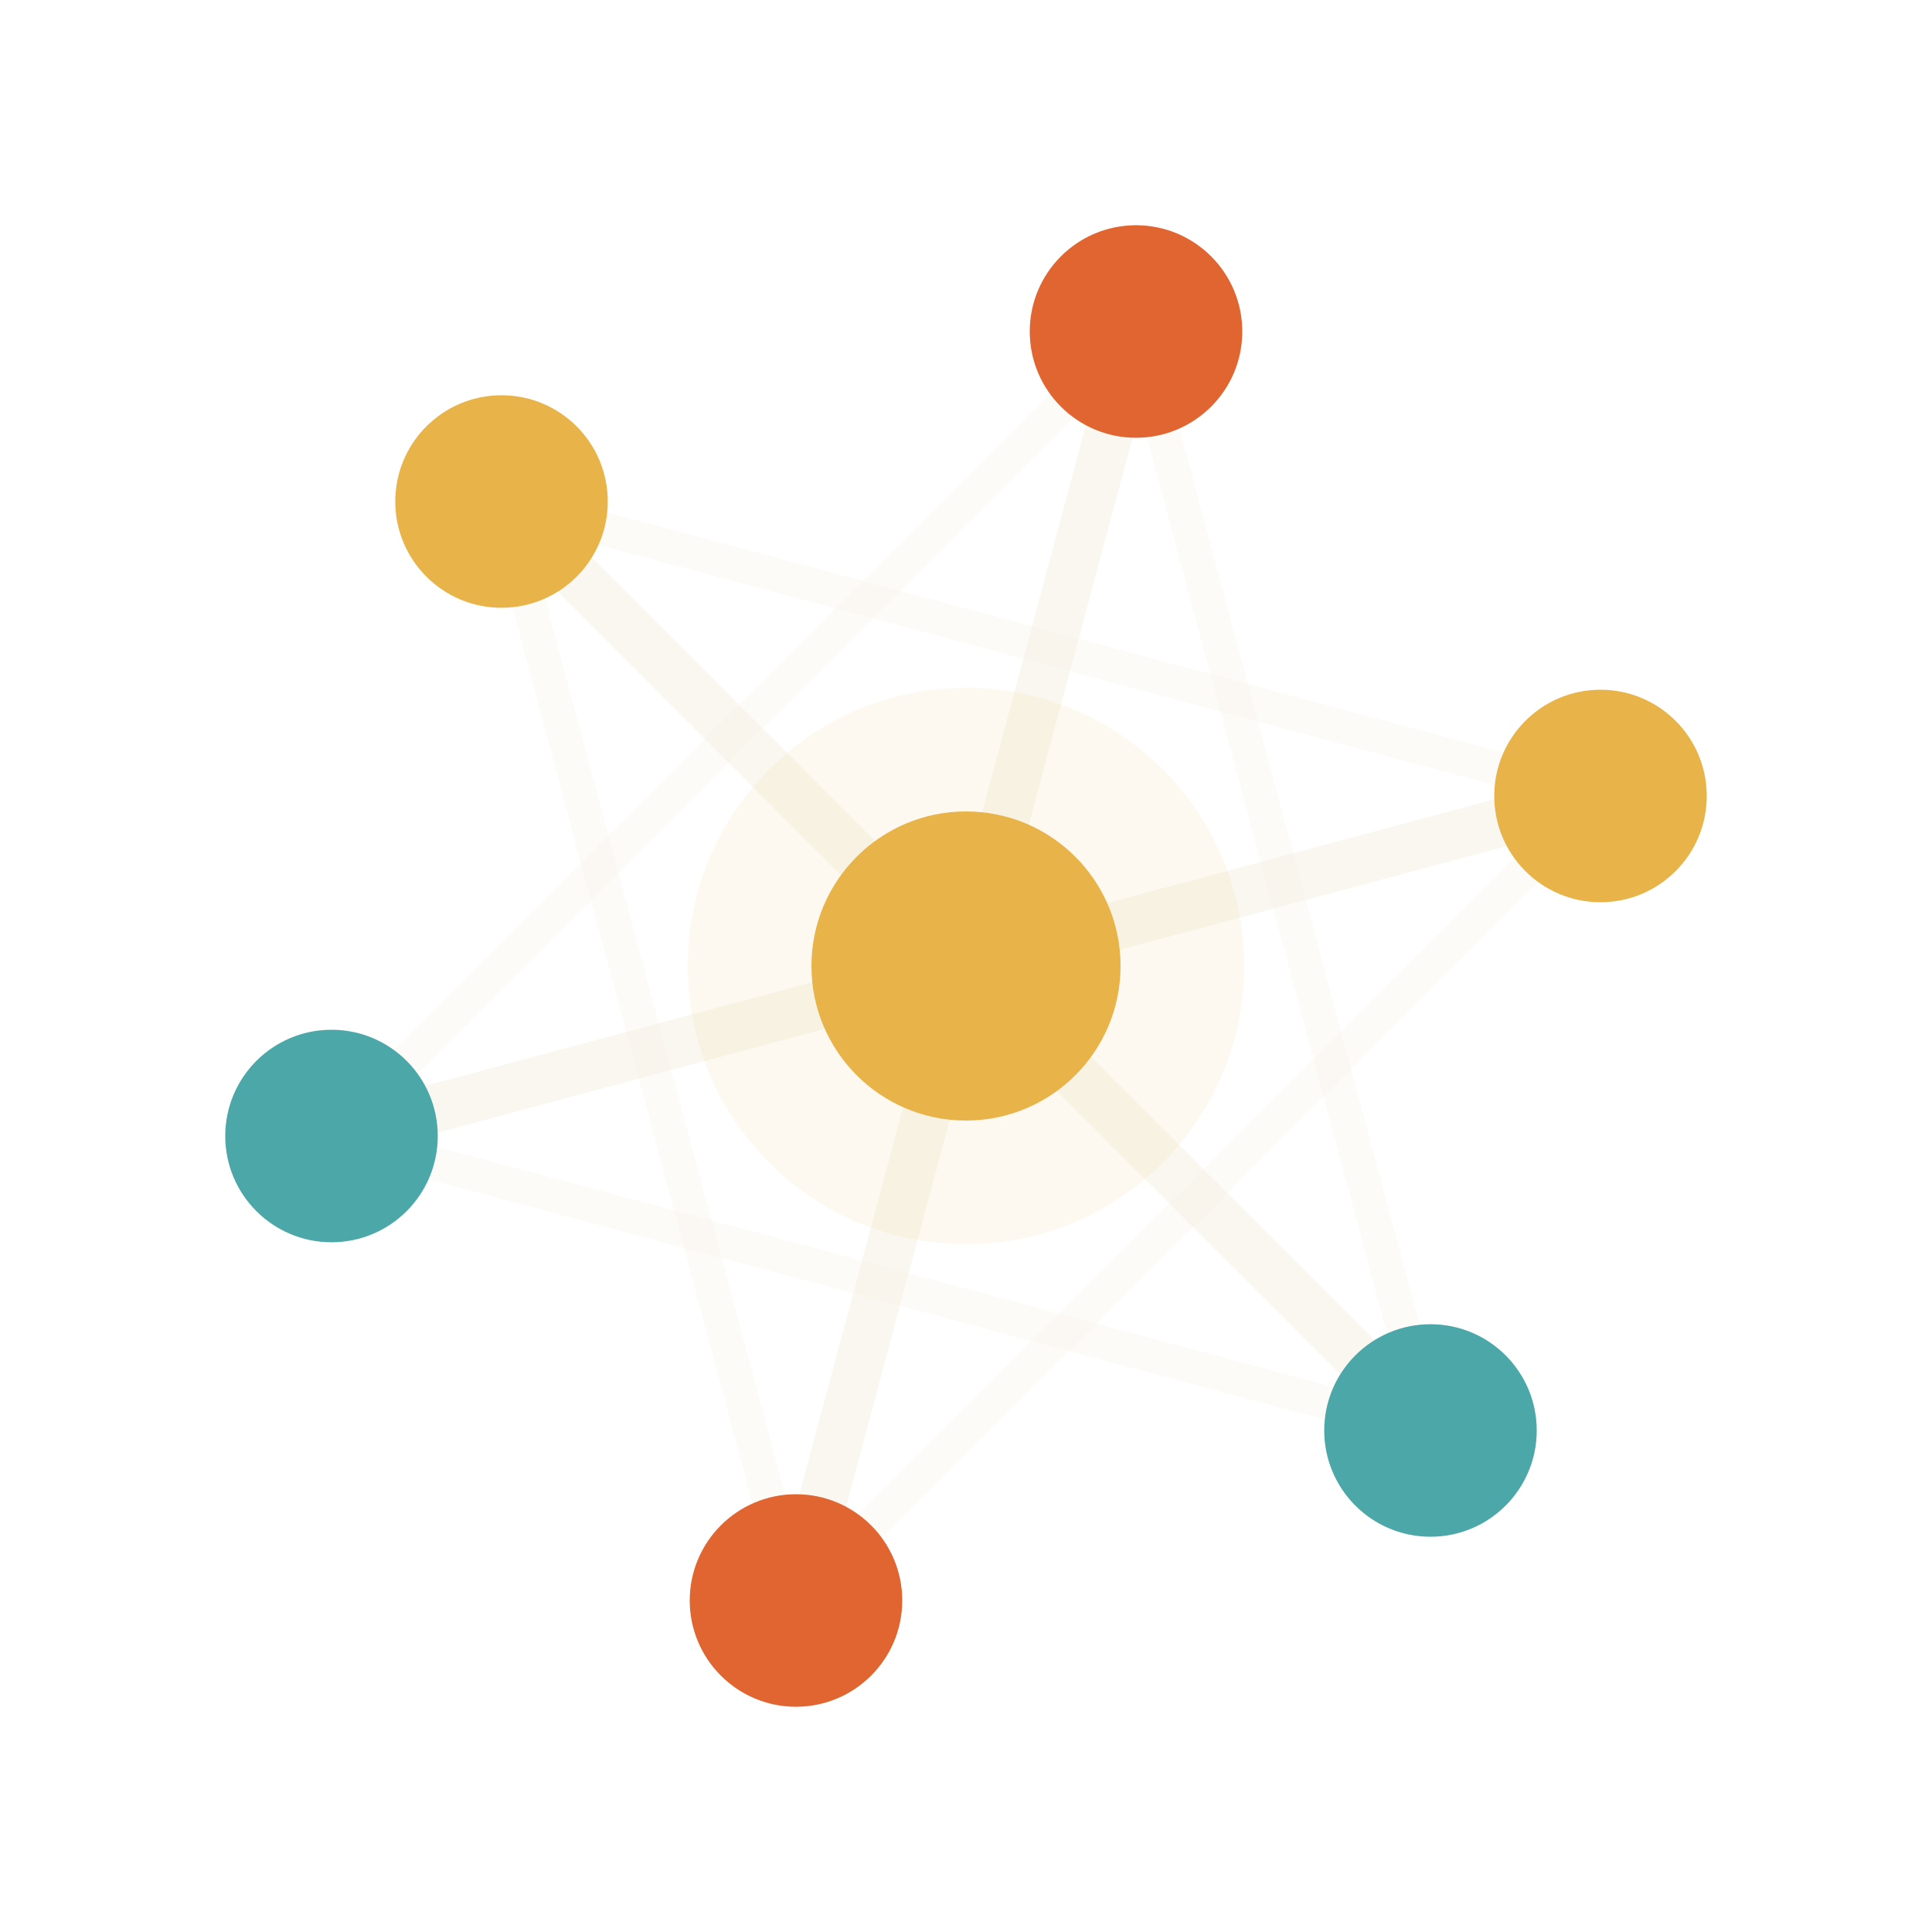
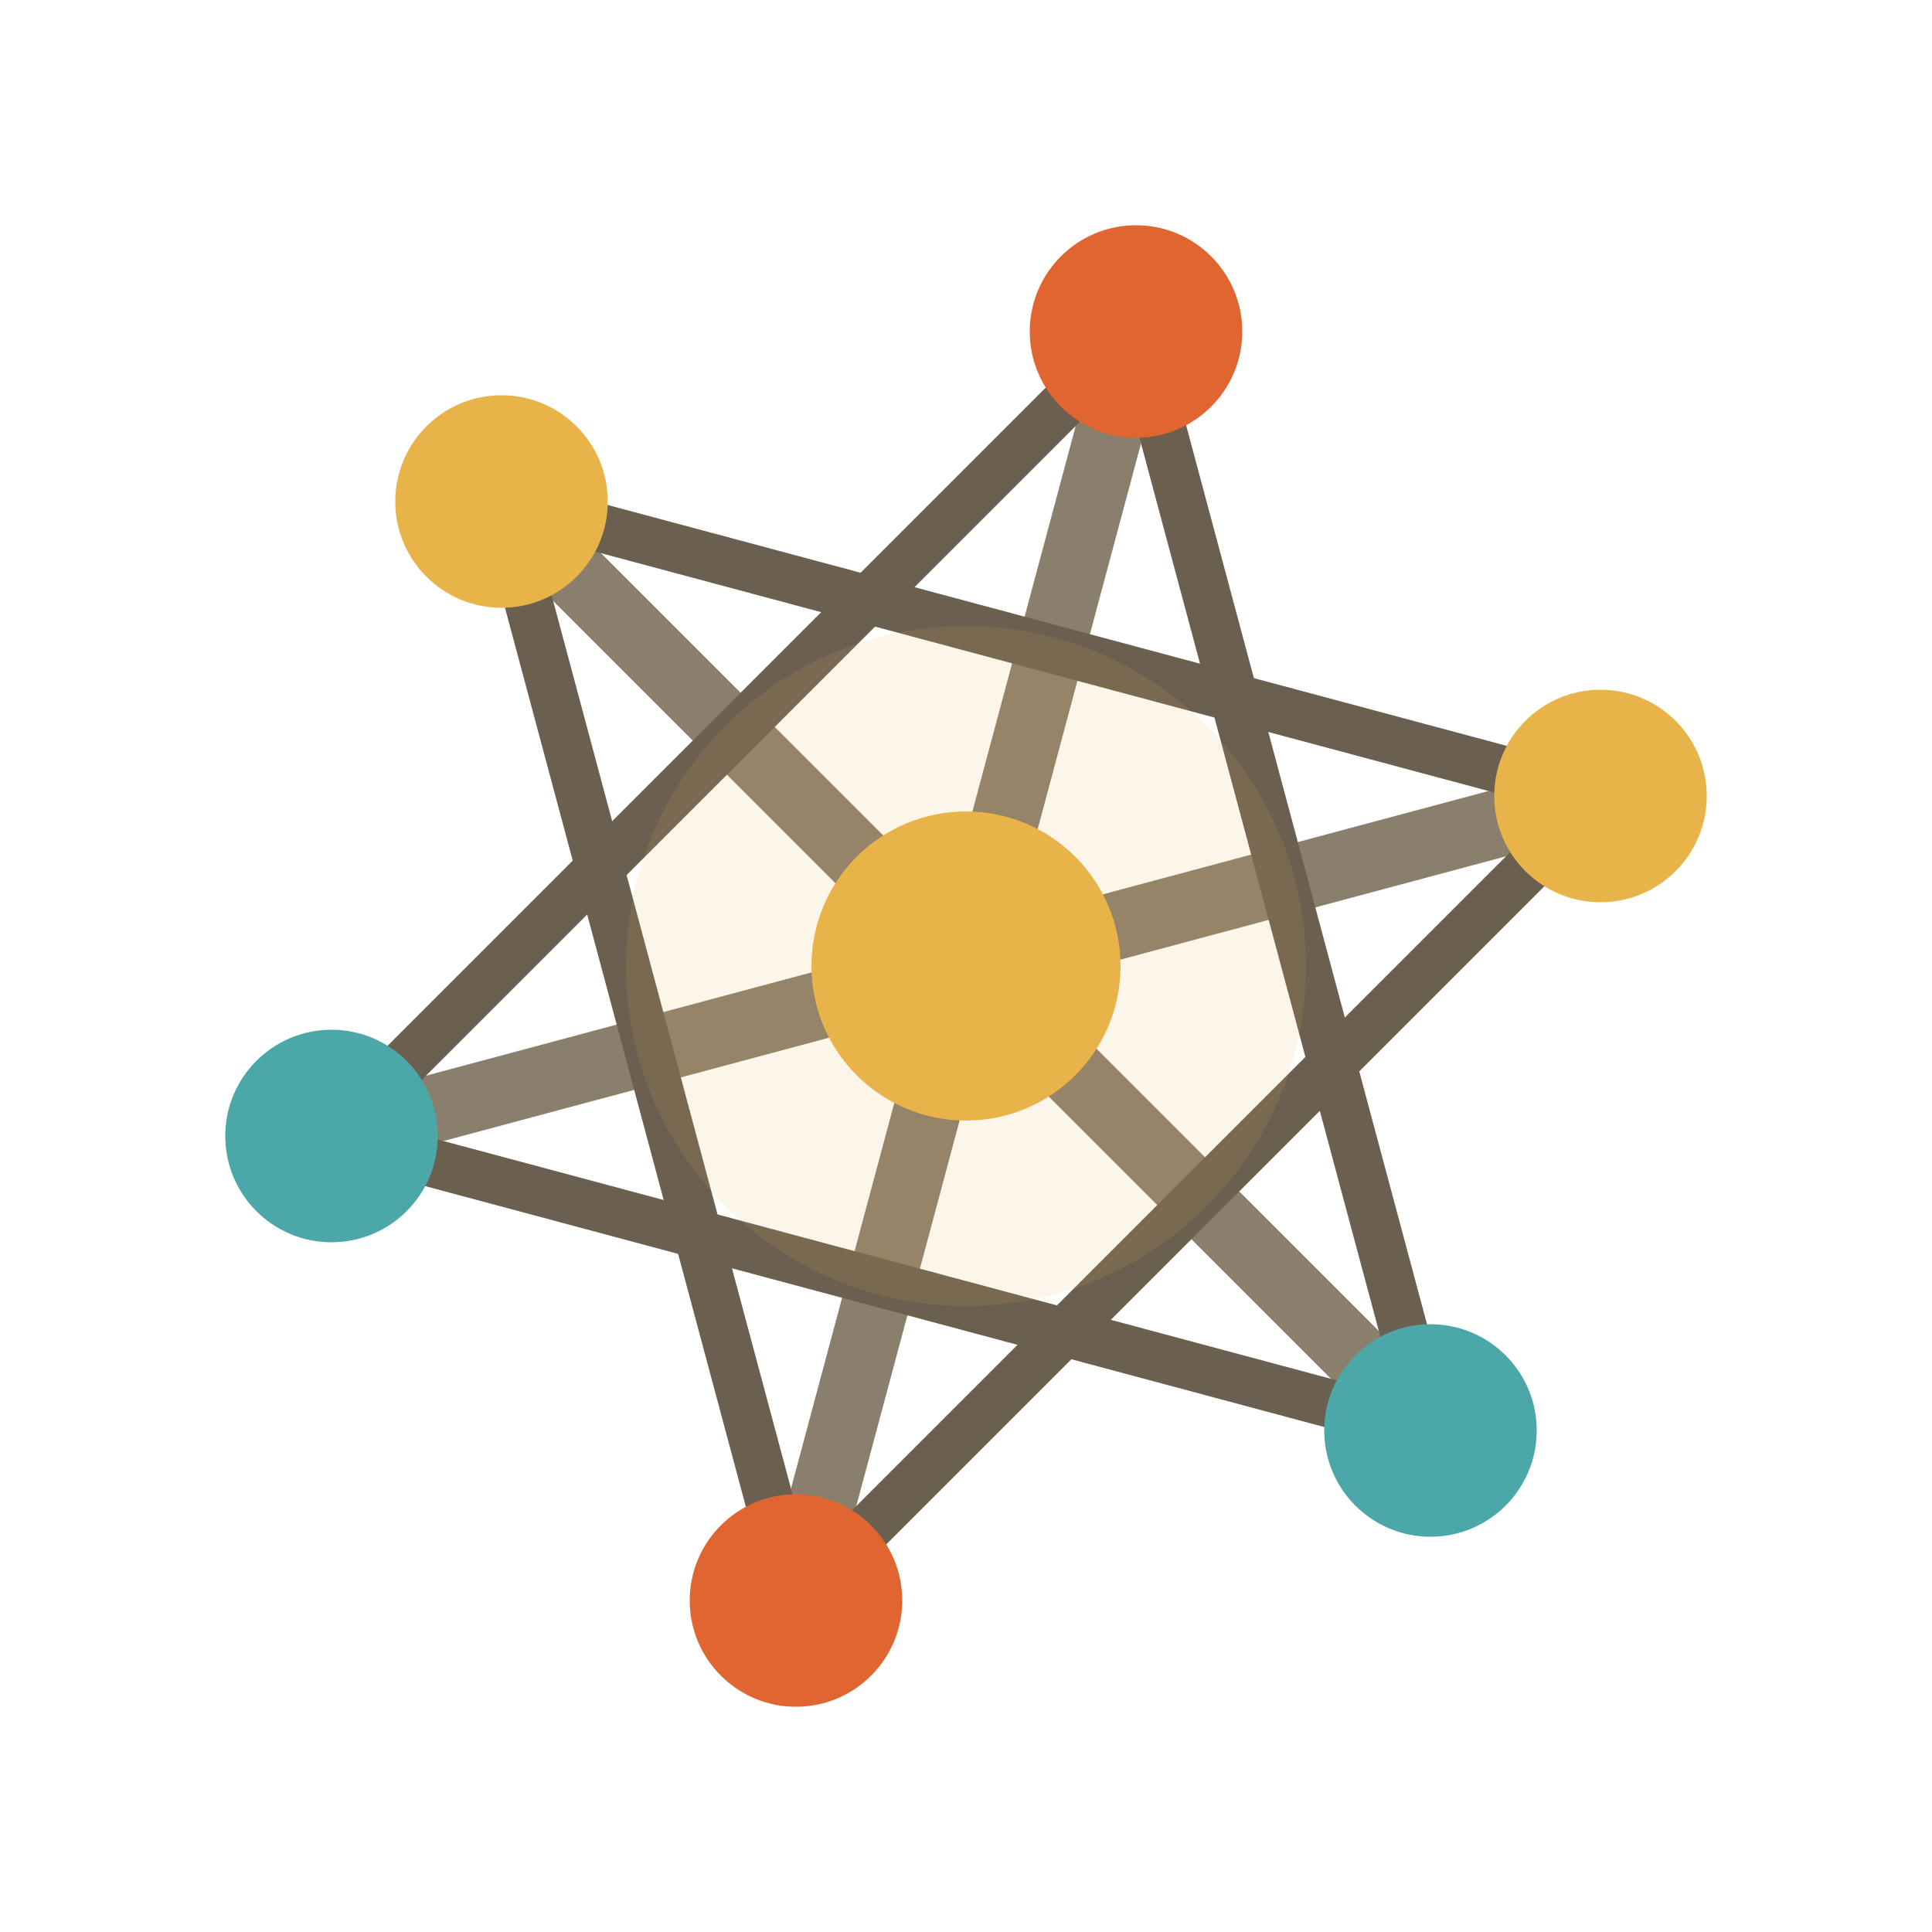
<svg xmlns="http://www.w3.org/2000/svg" viewBox="0 0 512 512" width="512" height="512">
-   <line x1="256" y1="256" x2="301.055" y2="87.852" stroke="#f5f0e4" stroke-width="12.8" opacity="0.55" />
-   <line x1="256" y1="256" x2="424.148" y2="210.945" stroke="#f5f0e4" stroke-width="12.8" opacity="0.55" />
-   <line x1="256" y1="256" x2="379.093" y2="379.093" stroke="#f5f0e4" stroke-width="12.8" opacity="0.55" />
-   <line x1="256" y1="256" x2="210.945" y2="424.148" stroke="#f5f0e4" stroke-width="12.8" opacity="0.55" />
-   <line x1="256" y1="256" x2="87.852" y2="301.055" stroke="#f5f0e4" stroke-width="12.8" opacity="0.55" />
-   <line x1="256" y1="256" x2="132.907" y2="132.907" stroke="#f5f0e4" stroke-width="12.8" opacity="0.55" />
-   <line x1="301.055" y1="87.852" x2="379.093" y2="379.093" stroke="#f5f0e4" stroke-width="8.96" opacity="0.248" />
-   <line x1="424.148" y1="210.945" x2="210.945" y2="424.148" stroke="#f5f0e4" stroke-width="8.96" opacity="0.248" />
-   <line x1="379.093" y1="379.093" x2="87.852" y2="301.055" stroke="#f5f0e4" stroke-width="8.96" opacity="0.248" />
-   <line x1="210.945" y1="424.148" x2="132.907" y2="132.907" stroke="#f5f0e4" stroke-width="8.96" opacity="0.248" />
-   <line x1="87.852" y1="301.055" x2="301.055" y2="87.852" stroke="#f5f0e4" stroke-width="8.96" opacity="0.248" />
-   <line x1="132.907" y1="132.907" x2="424.148" y2="210.945" stroke="#f5f0e4" stroke-width="8.96" opacity="0.248" />
-   <circle cx="256" cy="256" r="73.728" fill="#e8b44a" opacity=".08" />
+   <line x1="256" y1="256" x2="301.055" y2="87.852" stroke="#8a7e6c" stroke-width="17.92" stroke-linecap="round" />
+   <line x1="256" y1="256" x2="424.148" y2="210.945" stroke="#8a7e6c" stroke-width="17.92" stroke-linecap="round" />
+   <line x1="256" y1="256" x2="379.093" y2="379.093" stroke="#8a7e6c" stroke-width="17.92" stroke-linecap="round" />
+   <line x1="256" y1="256" x2="210.945" y2="424.148" stroke="#8a7e6c" stroke-width="17.92" stroke-linecap="round" />
+   <line x1="256" y1="256" x2="87.852" y2="301.055" stroke="#8a7e6c" stroke-width="17.92" stroke-linecap="round" />
+   <line x1="256" y1="256" x2="132.907" y2="132.907" stroke="#8a7e6c" stroke-width="17.92" stroke-linecap="round" />
+   <line x1="301.055" y1="87.852" x2="379.093" y2="379.093" stroke="#6b5f50" stroke-width="12.8" stroke-linecap="round" />
+   <line x1="424.148" y1="210.945" x2="210.945" y2="424.148" stroke="#6b5f50" stroke-width="12.8" stroke-linecap="round" />
+   <line x1="379.093" y1="379.093" x2="87.852" y2="301.055" stroke="#6b5f50" stroke-width="12.8" stroke-linecap="round" />
+   <line x1="210.945" y1="424.148" x2="132.907" y2="132.907" stroke="#6b5f50" stroke-width="12.8" stroke-linecap="round" />
+   <line x1="87.852" y1="301.055" x2="301.055" y2="87.852" stroke="#6b5f50" stroke-width="12.8" stroke-linecap="round" />
+   <line x1="132.907" y1="132.907" x2="424.148" y2="210.945" stroke="#6b5f50" stroke-width="12.8" stroke-linecap="round" />
+   <circle cx="256" cy="256" r="90.112" fill="#e8b44a" opacity=".12" />
  <circle cx="256" cy="256" r="40.96" fill="#e8b44a" />
  <circle cx="301.055" cy="87.852" r="28.16" fill="#e06530" />
  <circle cx="424.148" cy="210.945" r="28.16" fill="#e8b44a" />
  <circle cx="379.093" cy="379.093" r="28.16" fill="#4ca8a8" />
  <circle cx="210.945" cy="424.148" r="28.16" fill="#e06530" />
  <circle cx="87.852" cy="301.055" r="28.16" fill="#4ca8a8" />
  <circle cx="132.907" cy="132.907" r="28.16" fill="#e8b44a" />
</svg>
